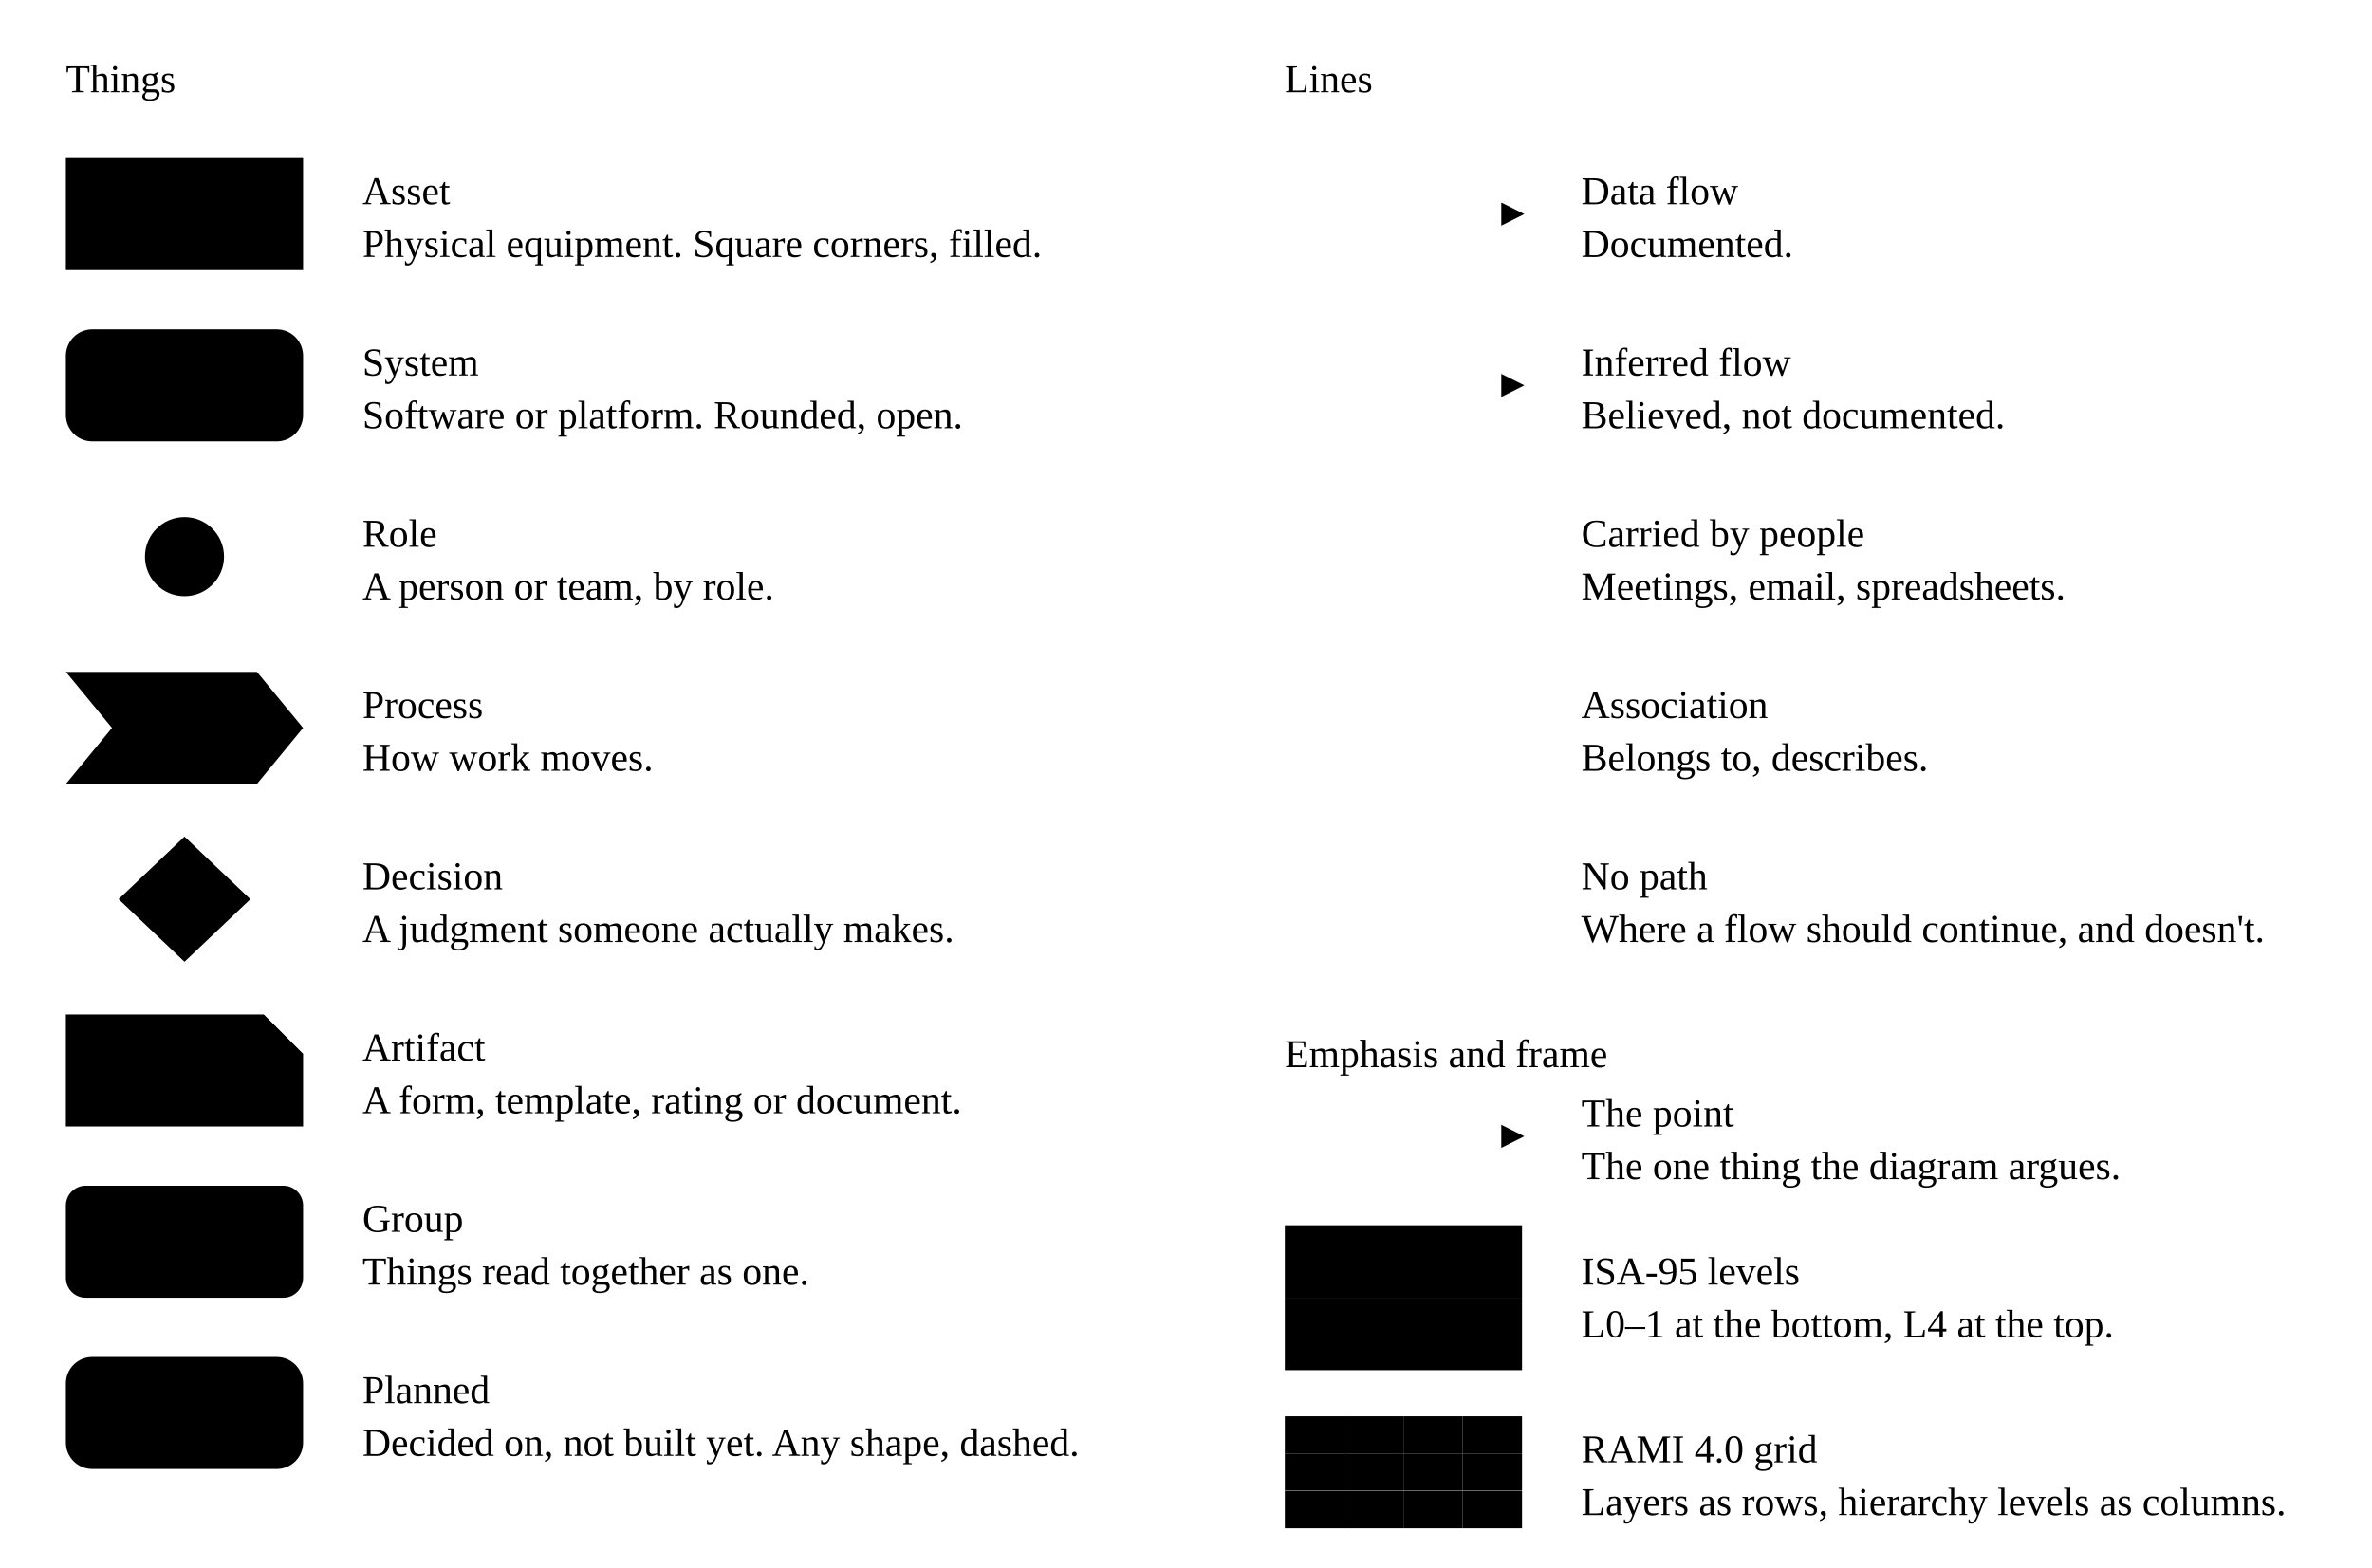
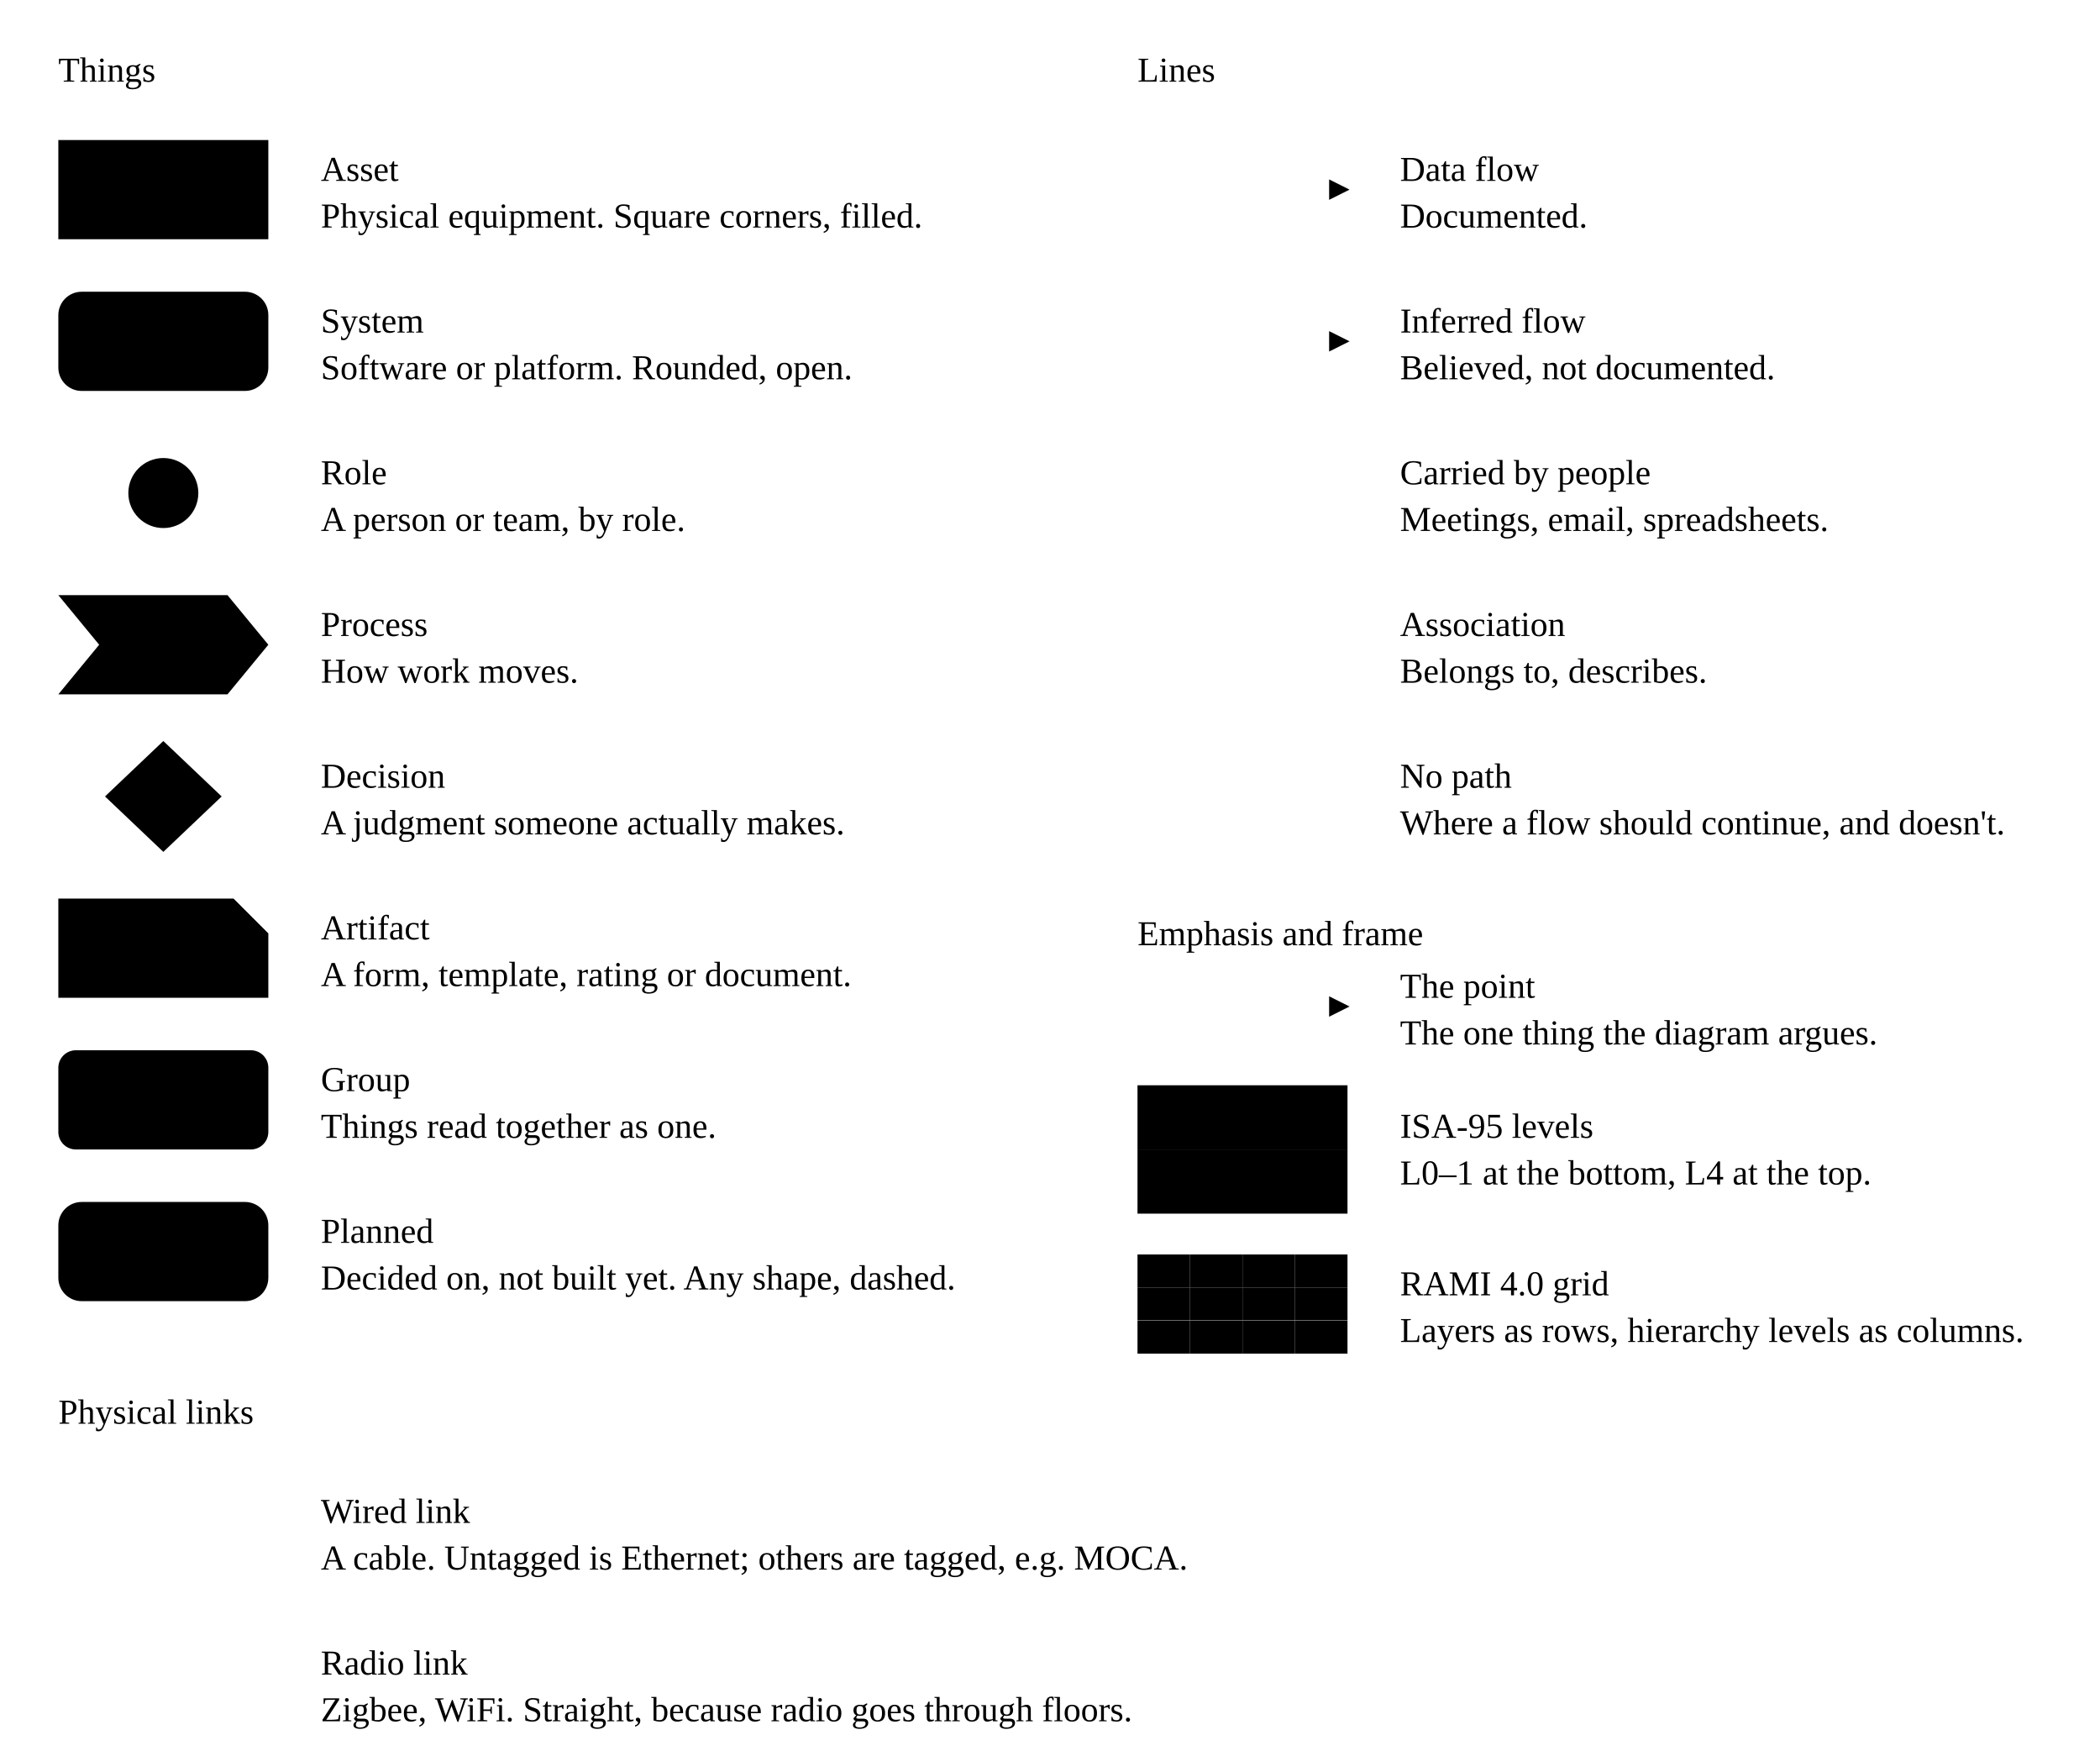
- <svg xmlns="http://www.w3.org/2000/svg" class="fig" viewBox="0 0 720 476" role="img" aria-labelledby="lg-title">
+ <svg xmlns="http://www.w3.org/2000/svg" class="fig" viewBox="0 0 720 600" role="img" aria-labelledby="lg-title">
  <defs>
    <marker id="lg-arrow" viewBox="0 0 10 10" refX="9" refY="5" markerWidth="7" markerHeight="7" orient="auto-start-reverse">
      <path d="M0 0L10 5L0 10z" class="f-arrowhead" />
    </marker>
    <marker id="lg-arrow-accent" viewBox="0 0 10 10" refX="9" refY="5" markerWidth="7" markerHeight="7" orient="auto-start-reverse">
      <path d="M0 0L10 5L0 10z" class="f-arrowhead-accent" />
    </marker>
  </defs>
  <text class="f-heading" x="20" y="28">Things</text>
  <rect class="f-asset" x="20" y="48" width="72" height="34" />
  <text class="f-label" x="110" y="62">Asset</text>
  <text class="f-small f-muted" x="110" y="78">Physical equipment. Square corners, filled.</text>
  <rect class="f-system" x="20" y="100" width="72" height="34" rx="8" />
  <text class="f-label" x="110" y="114">System</text>
  <text class="f-small f-muted" x="110" y="130">Software or platform. Rounded, open.</text>
  <circle class="f-role" cx="56" cy="169" r="12" />
  <text class="f-label" x="110" y="166">Role</text>
  <text class="f-small f-muted" x="110" y="182">A person or team, by role.</text>
  <path class="f-process" d="M20 204H78L92 221L78 238H20L34 221Z" />
  <text class="f-label" x="110" y="218">Process</text>
  <text class="f-small f-muted" x="110" y="234">How work moves.</text>
  <path class="f-decision" d="M56 254L76 273L56 292L36 273Z" />
  <text class="f-label" x="110" y="270">Decision</text>
  <text class="f-small f-muted" x="110" y="286">A judgment someone actually makes.</text>
  <path class="f-artifact" d="M20 308H80L92 320V342H20Z" />
  <path class="f-artifact-fold" d="M80 308V320H92" />
  <text class="f-label" x="110" y="322">Artifact</text>
  <text class="f-small f-muted" x="110" y="338">A form, template, rating or document.</text>
  <rect class="f-group" x="20" y="360" width="72" height="34" rx="6" />
  <text class="f-label" x="110" y="374">Group</text>
  <text class="f-small f-muted" x="110" y="390">Things read together as one.</text>
  <rect class="f-system f-planned" x="20" y="412" width="72" height="34" rx="8" />
  <text class="f-label" x="110" y="426">Planned</text>
  <text class="f-small f-muted" x="110" y="442">Decided on, not built yet. Any shape, dashed.</text>
+   <text class="f-heading" x="20" y="488">Physical links</text>
+   <line class="f-wired" x1="20" y1="525" x2="92" y2="525" />
+   <text class="f-label" x="110" y="522">Wired link</text>
+   <text class="f-small f-muted" x="110" y="538">A cable. Untagged is Ethernet; others are tagged, e.g. MOCA.</text>
+   <line class="f-radio" x1="20" y1="577" x2="92" y2="577" />
+   <text class="f-label" x="110" y="574">Radio link</text>
+   <text class="f-small f-muted" x="110" y="590">Zigbee, WiFi. Straight, because radio goes through floors.</text>
  <text class="f-heading" x="390" y="28">Lines</text>
  <line class="f-flow" x1="390" y1="65" x2="462" y2="65" marker-end="url(#lg-arrow)" />
  <text class="f-label" x="480" y="62">Data flow</text>
  <text class="f-small f-muted" x="480" y="78">Documented.</text>
  <line class="f-flow f-inferred" x1="390" y1="117" x2="462" y2="117" marker-end="url(#lg-arrow)" />
  <text class="f-label" x="480" y="114">Inferred flow</text>
  <text class="f-small f-muted" x="480" y="130">Believed, not documented.</text>
  <path class="f-flow-human" d="M390 169L462 169" />
  <text class="f-label" x="480" y="166">Carried by people</text>
  <text class="f-small f-muted" x="480" y="182">Meetings, email, spreadsheets.</text>
  <line class="f-tie" x1="390" y1="221" x2="462" y2="221" />
  <text class="f-label" x="480" y="218">Association</text>
  <text class="f-small f-muted" x="480" y="234">Belongs to, describes.</text>
  <line class="f-flow" x1="390" y1="273" x2="418" y2="273" />
  <path class="f-break" d="M422 281L432 265M432 281L442 265" />
  <text class="f-label" x="480" y="270">No path</text>
  <text class="f-small f-muted" x="480" y="286">Where a flow should continue, and doesn't.</text>
  <text class="f-heading" x="390" y="324">Emphasis and frame</text>
  <line class="f-accent-flow" x1="390" y1="345" x2="462" y2="345" marker-end="url(#lg-arrow-accent)" />
  <text class="f-accent-text" x="480" y="342">The point</text>
  <text class="f-small f-muted" x="480" y="358">The one thing the diagram argues.</text>
  <rect class="f-band" x="390" y="372" width="72" height="22" />
  <rect class="f-band-alt" x="390" y="394" width="72" height="22" />
  <text class="f-label" x="480" y="390">ISA-95 levels</text>
  <text class="f-small f-muted" x="480" y="406">L0–1 at the bottom, L4 at the top.</text>
  <rect class="f-cell f-own-none" x="390" y="430" width="18" height="11.3" />
  <rect class="f-cell f-own-none" x="408" y="430" width="18" height="11.3" />
  <rect class="f-cell f-own-none" x="426" y="430" width="18" height="11.3" />
  <rect class="f-cell f-own-none" x="444" y="430" width="18" height="11.3" />
  <rect class="f-cell f-own-none" x="390" y="441.3" width="18" height="11.3" />
  <rect class="f-cell f-own-none" x="408" y="441.3" width="18" height="11.3" />
  <rect class="f-cell f-own-none" x="426" y="441.3" width="18" height="11.3" />
  <rect class="f-cell f-own-none" x="444" y="441.3" width="18" height="11.3" />
  <rect class="f-cell f-own-none" x="390" y="452.7" width="18" height="11.3" />
  <rect class="f-cell f-own-none" x="408" y="452.7" width="18" height="11.3" />
  <rect class="f-cell f-own-none" x="426" y="452.7" width="18" height="11.3" />
  <rect class="f-cell f-own-none" x="444" y="452.7" width="18" height="11.3" />
  <text class="f-label" x="480" y="444">RAMI 4.0 grid</text>
  <text class="f-small f-muted" x="480" y="460">Layers as rows, hierarchy levels as columns.</text>
</svg>
